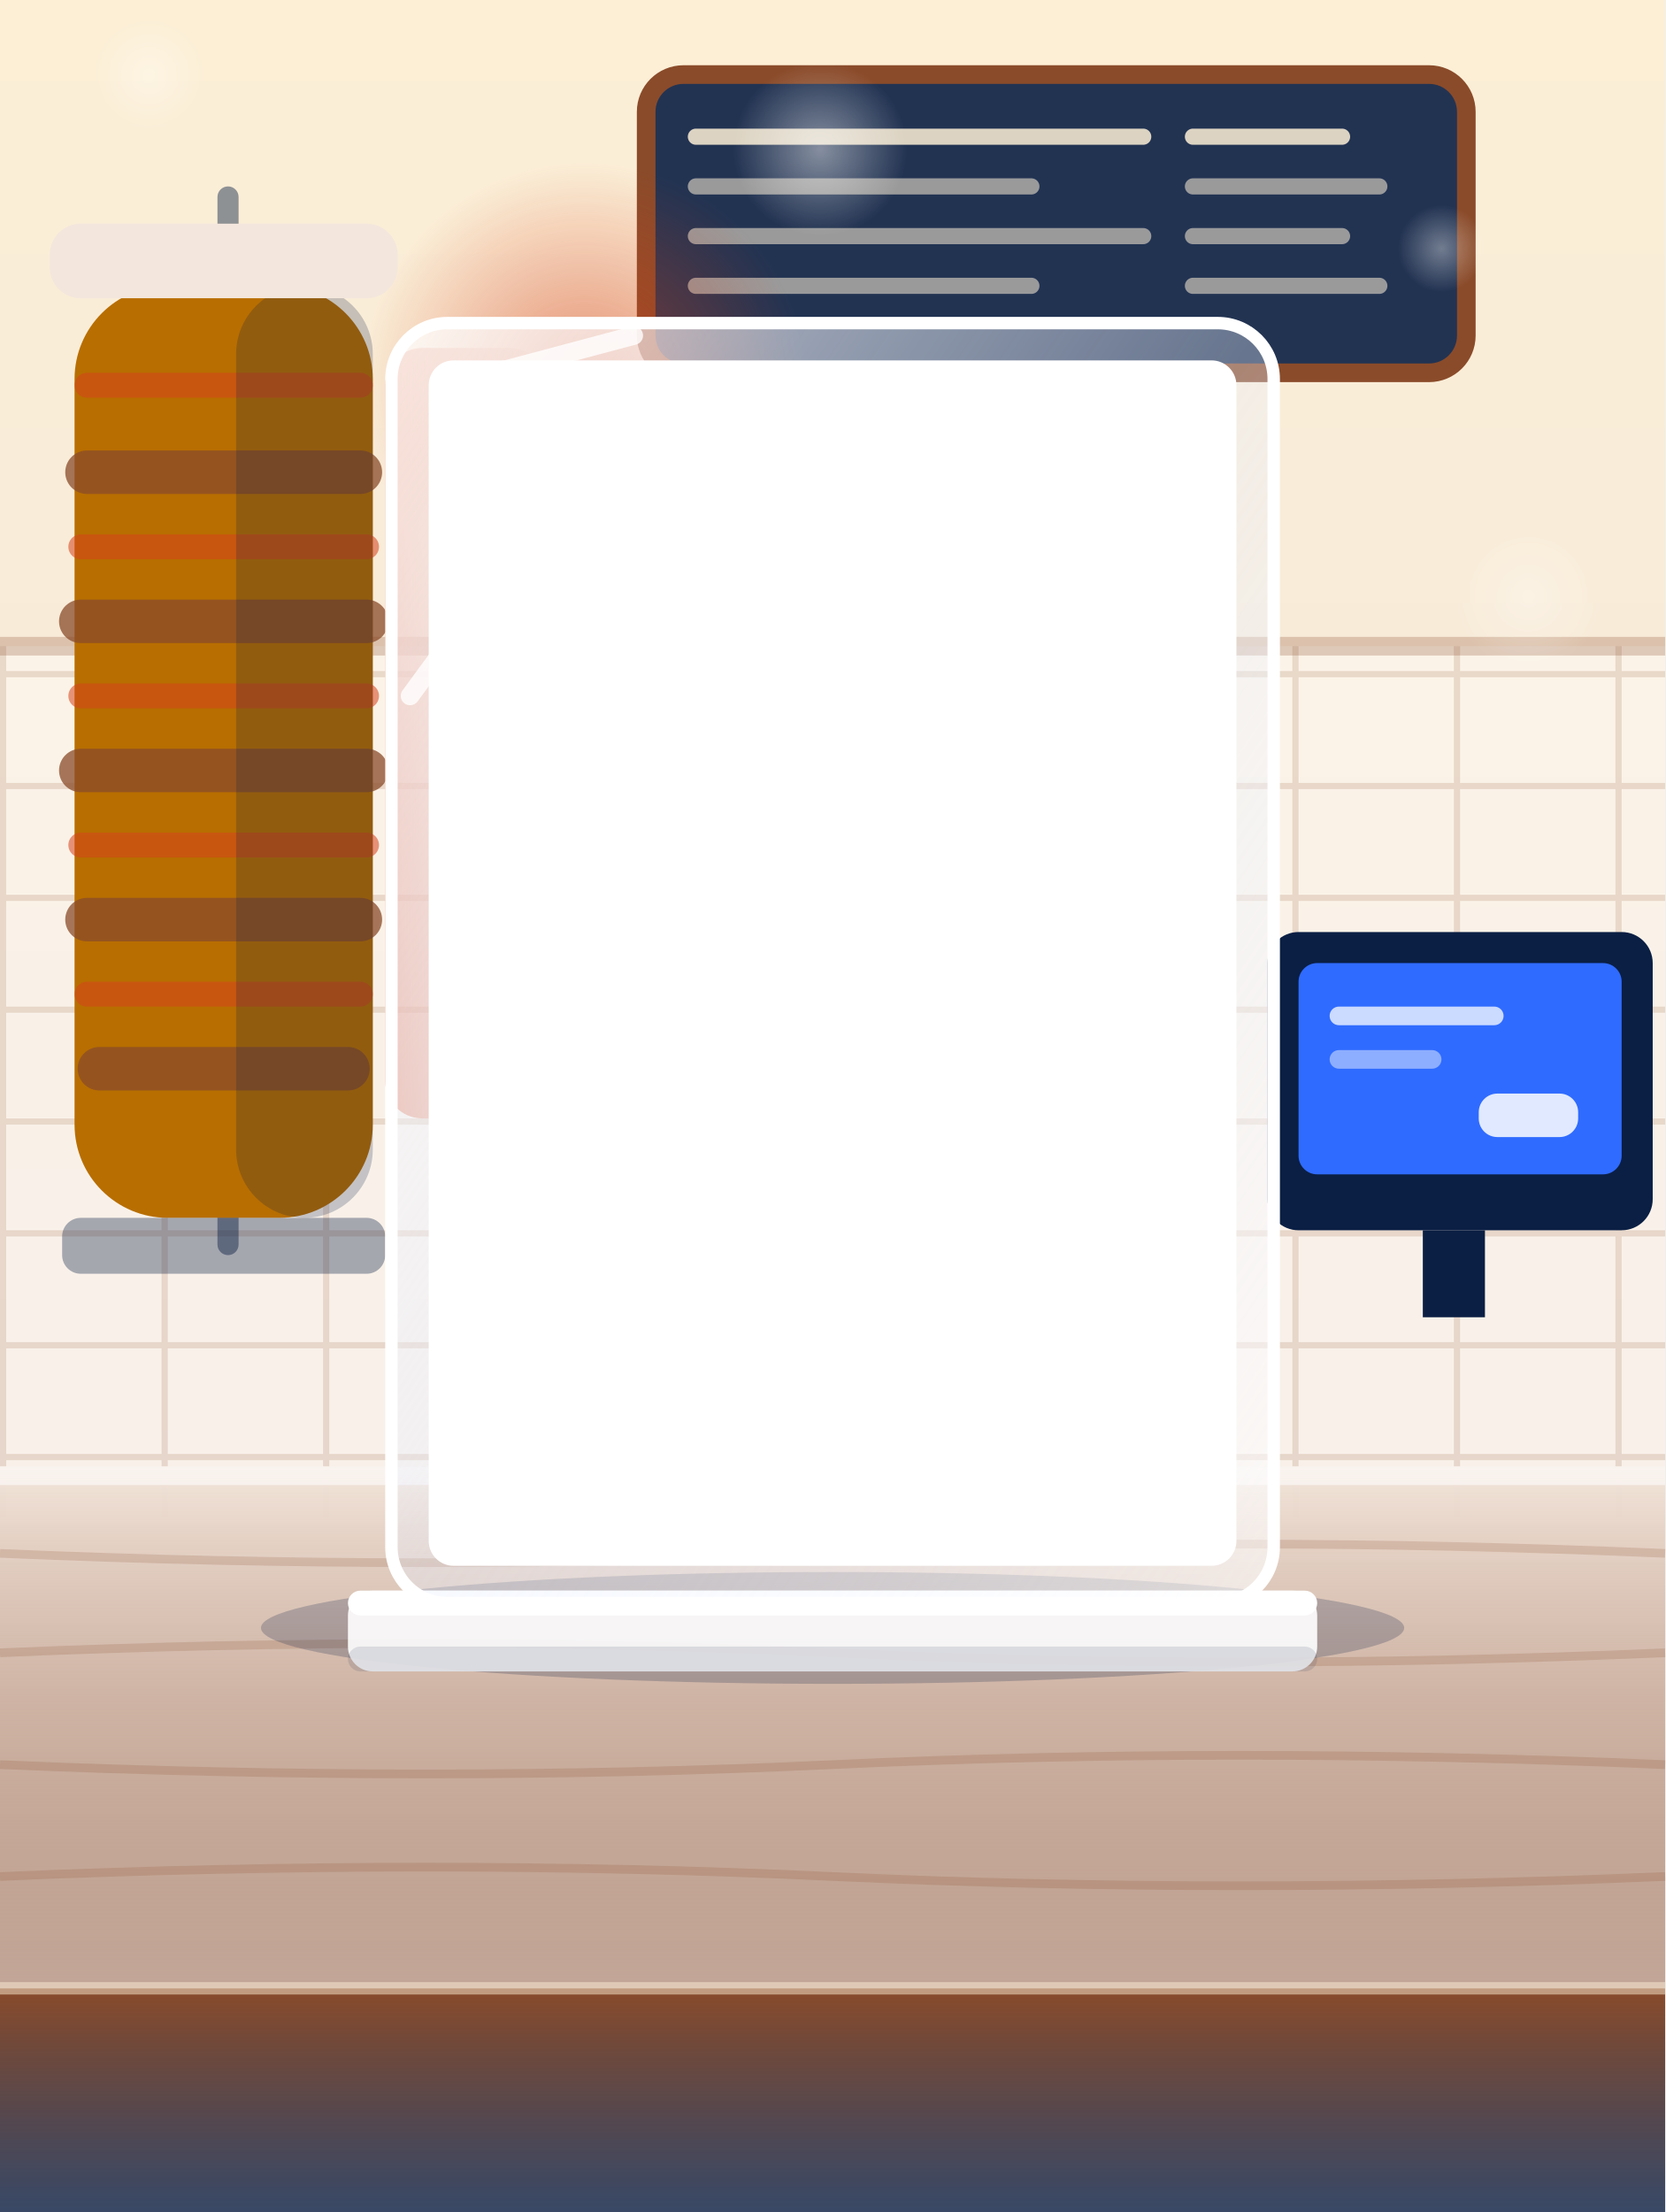
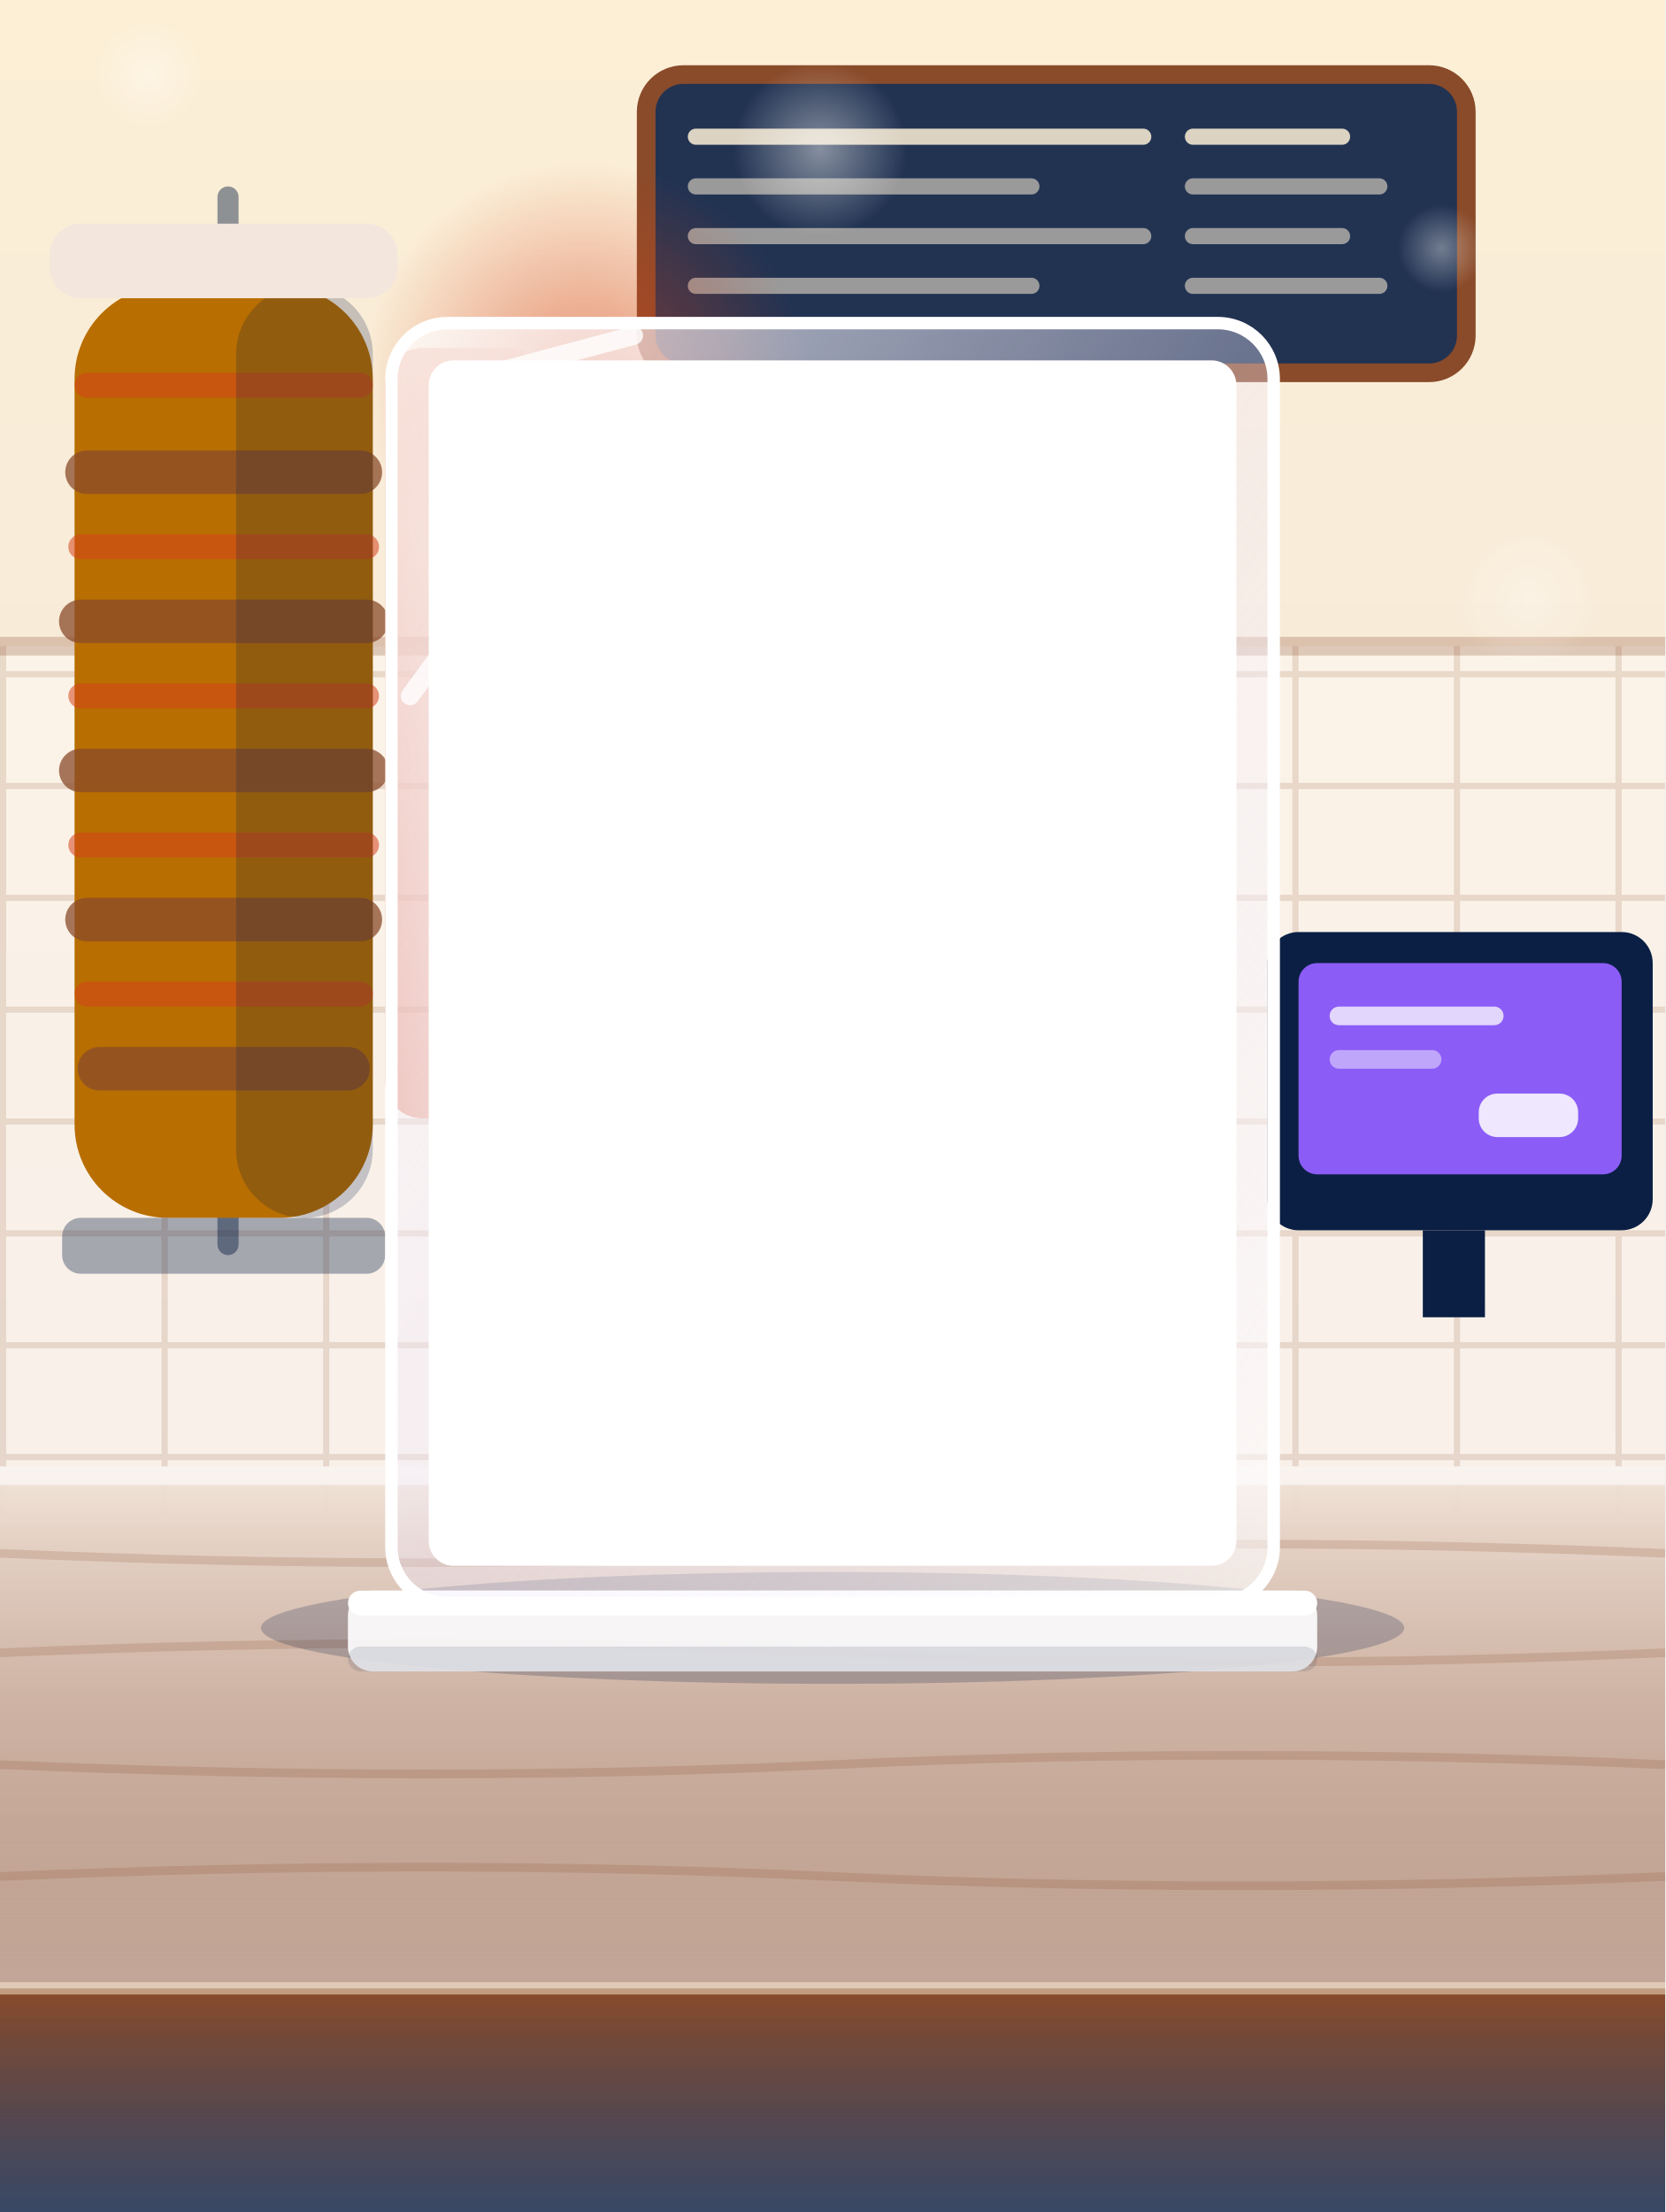
<svg xmlns="http://www.w3.org/2000/svg" viewBox="0 0 268 356">
  <defs>
    <linearGradient id="counter-scene-kebab__wall" x1="0" x2="0" y1="0" y2="1">
      <stop offset="0" stop-color="#fcefd6" />
      <stop offset="1" stop-color="#f3e6dc" />
    </linearGradient>
    <linearGradient id="counter-scene-kebab__top" x1="0" x2="0" y1="0" y2="1">
      <stop offset="0" stop-color="#f3e6dc" />
      <stop offset="1" stop-color="#8a4b2a" stop-opacity=".45" />
    </linearGradient>
    <linearGradient id="counter-scene-kebab__edge" x1="0" x2="0" y1="0" y2="1">
      <stop offset="0" stop-color="#8a4b2a" />
      <stop offset="1" stop-color="#0b1f44" stop-opacity=".8" />
    </linearGradient>
    <linearGradient id="counter-scene-kebab__heat" x1="0" x2="1" y1="0" y2="0">
      <stop offset="0" stop-color="#d4421c" stop-opacity=".5" />
      <stop offset="1" stop-color="#d4421c" stop-opacity="0" />
    </linearGradient>
    <linearGradient id="counter-scene-kebab__acrylic" x1="0" x2="1" y1="0" y2="1">
      <stop offset="0" stop-color="#fff" stop-opacity=".75" />
-       <stop offset=".5" stop-color="#e8effe" stop-opacity=".35" />
+       <stop offset=".5" stop-color="#f1ebfe" stop-opacity=".35" />
      <stop offset="1" stop-color="#fff" stop-opacity=".6" />
    </linearGradient>
    <radialGradient id="counter-scene-kebab__bokeh" cx=".5" cy=".5" r=".5">
      <stop offset="0" stop-color="#fff" stop-opacity=".9" />
      <stop offset="1" stop-color="#fff" stop-opacity="0" />
    </radialGradient>
    <radialGradient id="counter-scene-kebab__lamp" cx=".5" cy=".5" r=".5">
      <stop offset="0" stop-color="#d4421c" stop-opacity=".55" />
      <stop offset="1" stop-color="#d4421c" stop-opacity="0" />
    </radialGradient>
    <pattern id="counter-scene-kebab__tile" width="26" height="18" patternUnits="userSpaceOnUse">
      <rect width="26" height="18" fill="#fff" fill-opacity=".38" />
      <path stroke="#8a4b2a" stroke-opacity=".16" d="M0 .5h26M.5 0v18" />
    </pattern>
  </defs>
  <g class="dof">
    <rect width="268" height="250" fill="url(#counter-scene-kebab__wall)" />
    <rect width="268" height="140" y="104" fill="url(#counter-scene-kebab__tile)" />
    <path stroke="#8a4b2a" stroke-opacity=".25" stroke-width="3" d="M0 104h268" />
    <rect width="132" height="48" x="104" y="12" fill="#0b1f44" fill-opacity=".9" rx="6" />
    <rect width="132" height="48" x="104" y="12" fill="none" stroke="#8a4b2a" stroke-width="3" rx="6" />
    <path stroke="#fcefd6" stroke-linecap="round" stroke-opacity=".85" stroke-width="2.6" d="M112 22h72m8 0h24" />
    <path stroke="#fcefd6" stroke-linecap="round" stroke-opacity=".55" stroke-width="2.6" d="M112 30h54m26 0h30" />
    <path stroke="#fcefd6" stroke-linecap="round" stroke-opacity=".55" stroke-width="2.6" d="M112 38h72m8 0h24" />
    <path stroke="#fcefd6" stroke-linecap="round" stroke-opacity=".55" stroke-width="2.6" d="M112 46h54m26 0h30" />
    <circle cx="94" cy="62" r="36" fill="url(#counter-scene-kebab__lamp)" />
    <circle cx="132" cy="24" r="14" fill="url(#counter-scene-kebab__bokeh)" fill-opacity=".5" class="bokeh" />
    <circle cx="24" cy="12" r="9" fill="url(#counter-scene-kebab__bokeh)" fill-opacity=".35" class="bokeh" />
    <circle cx="246" cy="96" r="12" fill="url(#counter-scene-kebab__bokeh)" fill-opacity=".35" class="bokeh" />
    <circle cx="106" cy="84" r="8" fill="url(#counter-scene-kebab__bokeh)" fill-opacity=".4" class="bokeh" />
    <circle cx="172" cy="118" r="10" fill="url(#counter-scene-kebab__bokeh)" fill-opacity=".3" class="bokeh" />
    <circle cx="232" cy="40" r="7" fill="url(#counter-scene-kebab__bokeh)" fill-opacity=".4" class="bokeh" />
    <g class="spit">
      <rect width="3.4" height="172" x="35" y="30" fill="#0b1f44" fill-opacity=".45" rx="1.7" />
      <rect width="48" height="150" x="12" y="46" fill="#b86e00" rx="15" />
      <path stroke="#8a4b2a" stroke-linecap="round" stroke-opacity=".75" stroke-width="7" d="M14 76h44m-45 24h46m-46 24h46m-45 24h44m-42 24h40" />
      <path stroke="#d4421c" stroke-linecap="round" stroke-opacity=".55" stroke-width="4" d="M14 62h44M13 88h46m-46 24h46m-46 24h46m-45 24h44" />
      <rect width="22" height="150" x="38" y="46" fill="#0b1f44" fill-opacity=".22" rx="11" />
      <rect width="56" height="12" x="8" y="36" fill="#f3e6dc" rx="5" />
      <rect width="52" height="9" x="10" y="196" fill="#0b1f44" fill-opacity=".35" rx="3" />
      <rect width="26" height="124" x="62" y="56" fill="url(#counter-scene-kebab__heat)" rx="6" />
    </g>
    <g class="pos">
      <rect width="62" height="48" x="204" y="150" fill="#0b1f44" rx="5" />
-       <rect width="52" height="34" x="209" y="155" fill="#2f6bff" rx="3" />
+       <rect width="52" height="34" x="209" y="155" fill="#8b5cf6" rx="3" />
      <rect width="28" height="3" x="214" y="162" fill="#fff" fill-opacity=".75" rx="1.5" />
      <rect width="18" height="3" x="214" y="169" fill="#fff" fill-opacity=".45" rx="1.5" />
      <rect width="16" height="7" x="238" y="176" fill="#fff" fill-opacity=".85" rx="3" />
      <rect width="10" height="14" x="229" y="198" fill="#0b1f44" />
    </g>
  </g>
  <rect width="268" height="84" y="236" fill="url(#counter-scene-kebab__top)" />
  <path fill="none" stroke="#8a4b2a" stroke-opacity=".18" stroke-width="1.4" d="M0 250q70 3 134 0t134 0" />
  <path fill="none" stroke="#8a4b2a" stroke-opacity=".18" stroke-width="1.4" d="M0 266q70-3 134 0t134 0" />
  <path fill="none" stroke="#8a4b2a" stroke-opacity=".18" stroke-width="1.4" d="M0 284q70 3 134 0t134 0" />
  <path fill="none" stroke="#8a4b2a" stroke-opacity=".18" stroke-width="1.4" d="M0 302q70-3 134 0t134 0" />
  <rect width="268" height="3" y="236" fill="#fff" fill-opacity=".55" />
  <rect width="268" height="36" y="320" fill="url(#counter-scene-kebab__edge)" />
  <path stroke="#fcefd6" stroke-opacity=".5" stroke-width="2" d="M0 320h268" />
  <ellipse cx="134" cy="262" fill="#0b1f44" fill-opacity=".22" rx="92" ry="9" />
  <g class="standee">
    <rect width="156" height="13" x="56" y="256" fill="#fff" fill-opacity=".9" rx="4" />
    <rect width="156" height="4" x="56" y="256" fill="#fff" rx="2" />
    <rect width="156" height="4" x="56" y="265" fill="#0b1f44" fill-opacity=".12" rx="2" />
    <rect width="142" height="206" x="63" y="52" fill="url(#counter-scene-kebab__acrylic)" rx="9" />
    <rect width="142" height="206" x="63" y="52" fill="none" stroke="#fff" stroke-width="2" rx="9" />
    <rect width="130" height="194" x="69" y="58" fill="#fff" rx="4" />
    <path fill="none" stroke="#fff" stroke-linecap="round" stroke-opacity=".8" stroke-width="3" d="m72 62 30-8m-36 58 22-30" />
    <rect id="counter-scene-kebab__standee-qr" width="92" height="92" x="88" y="126" fill="none" class="standee-qr" />
    <rect id="counter-scene-kebab__standee-badges" width="114" height="14" x="77" y="226" fill="none" class="standee-badges" />
  </g>
</svg>
